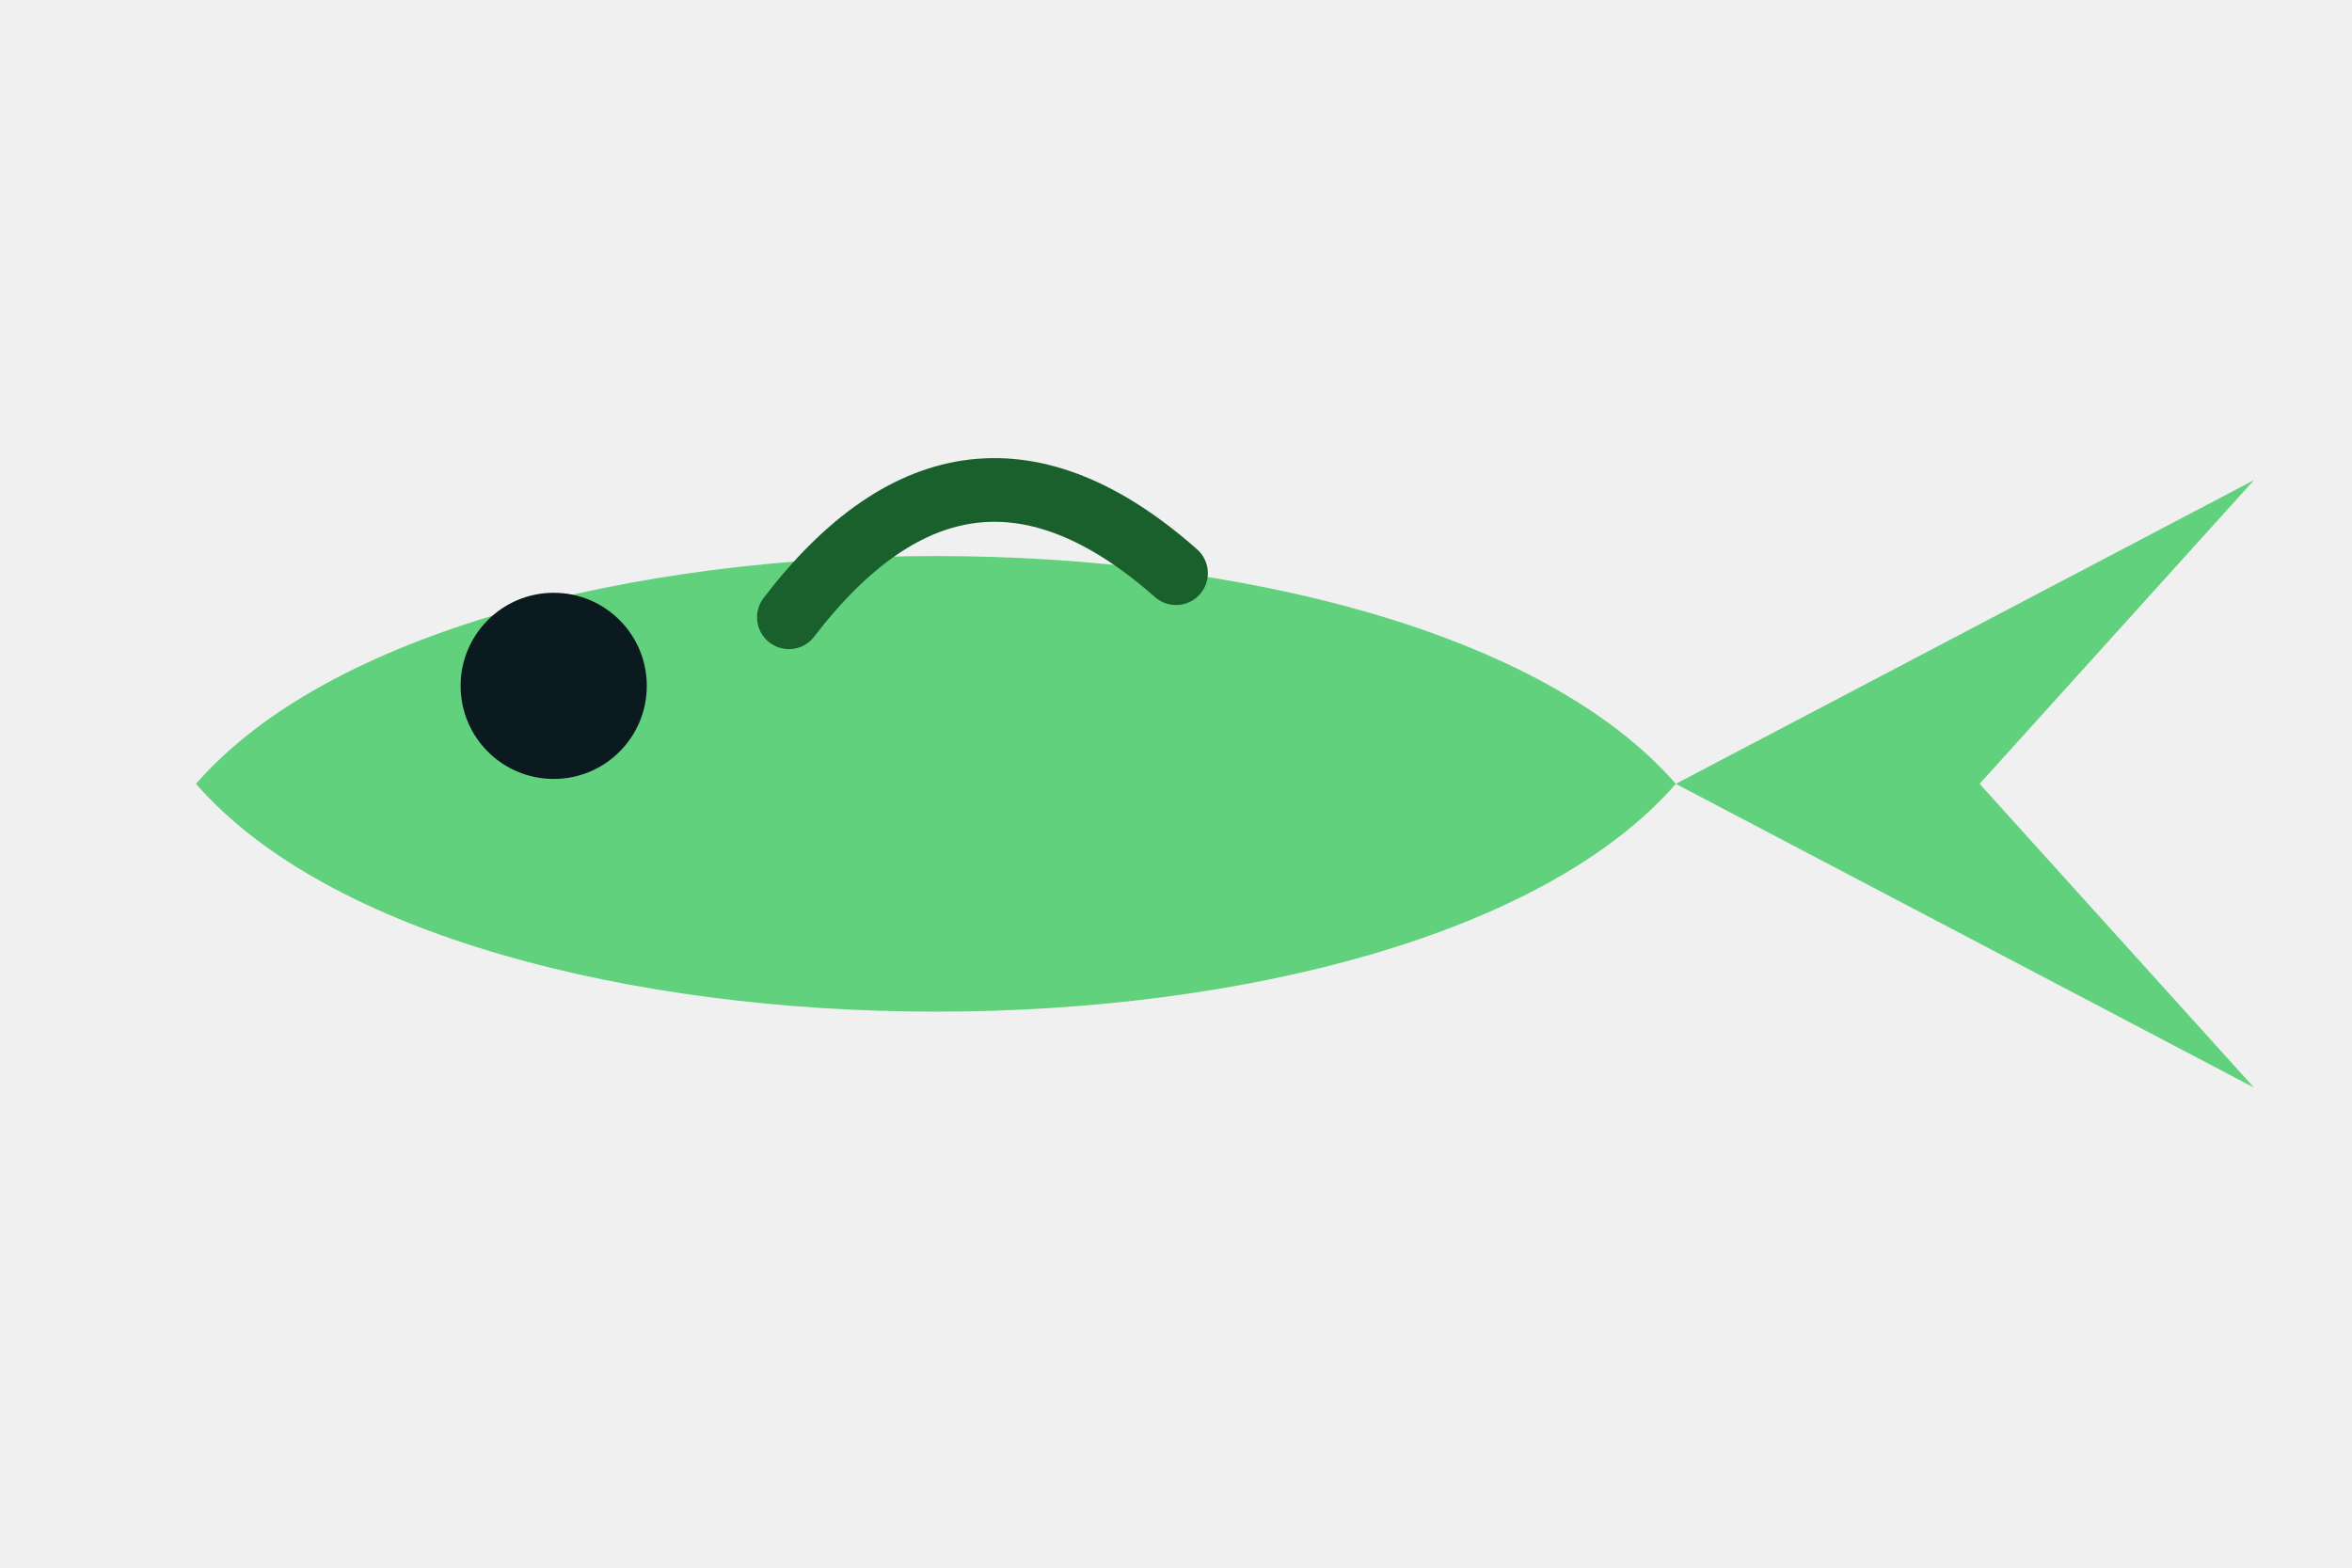
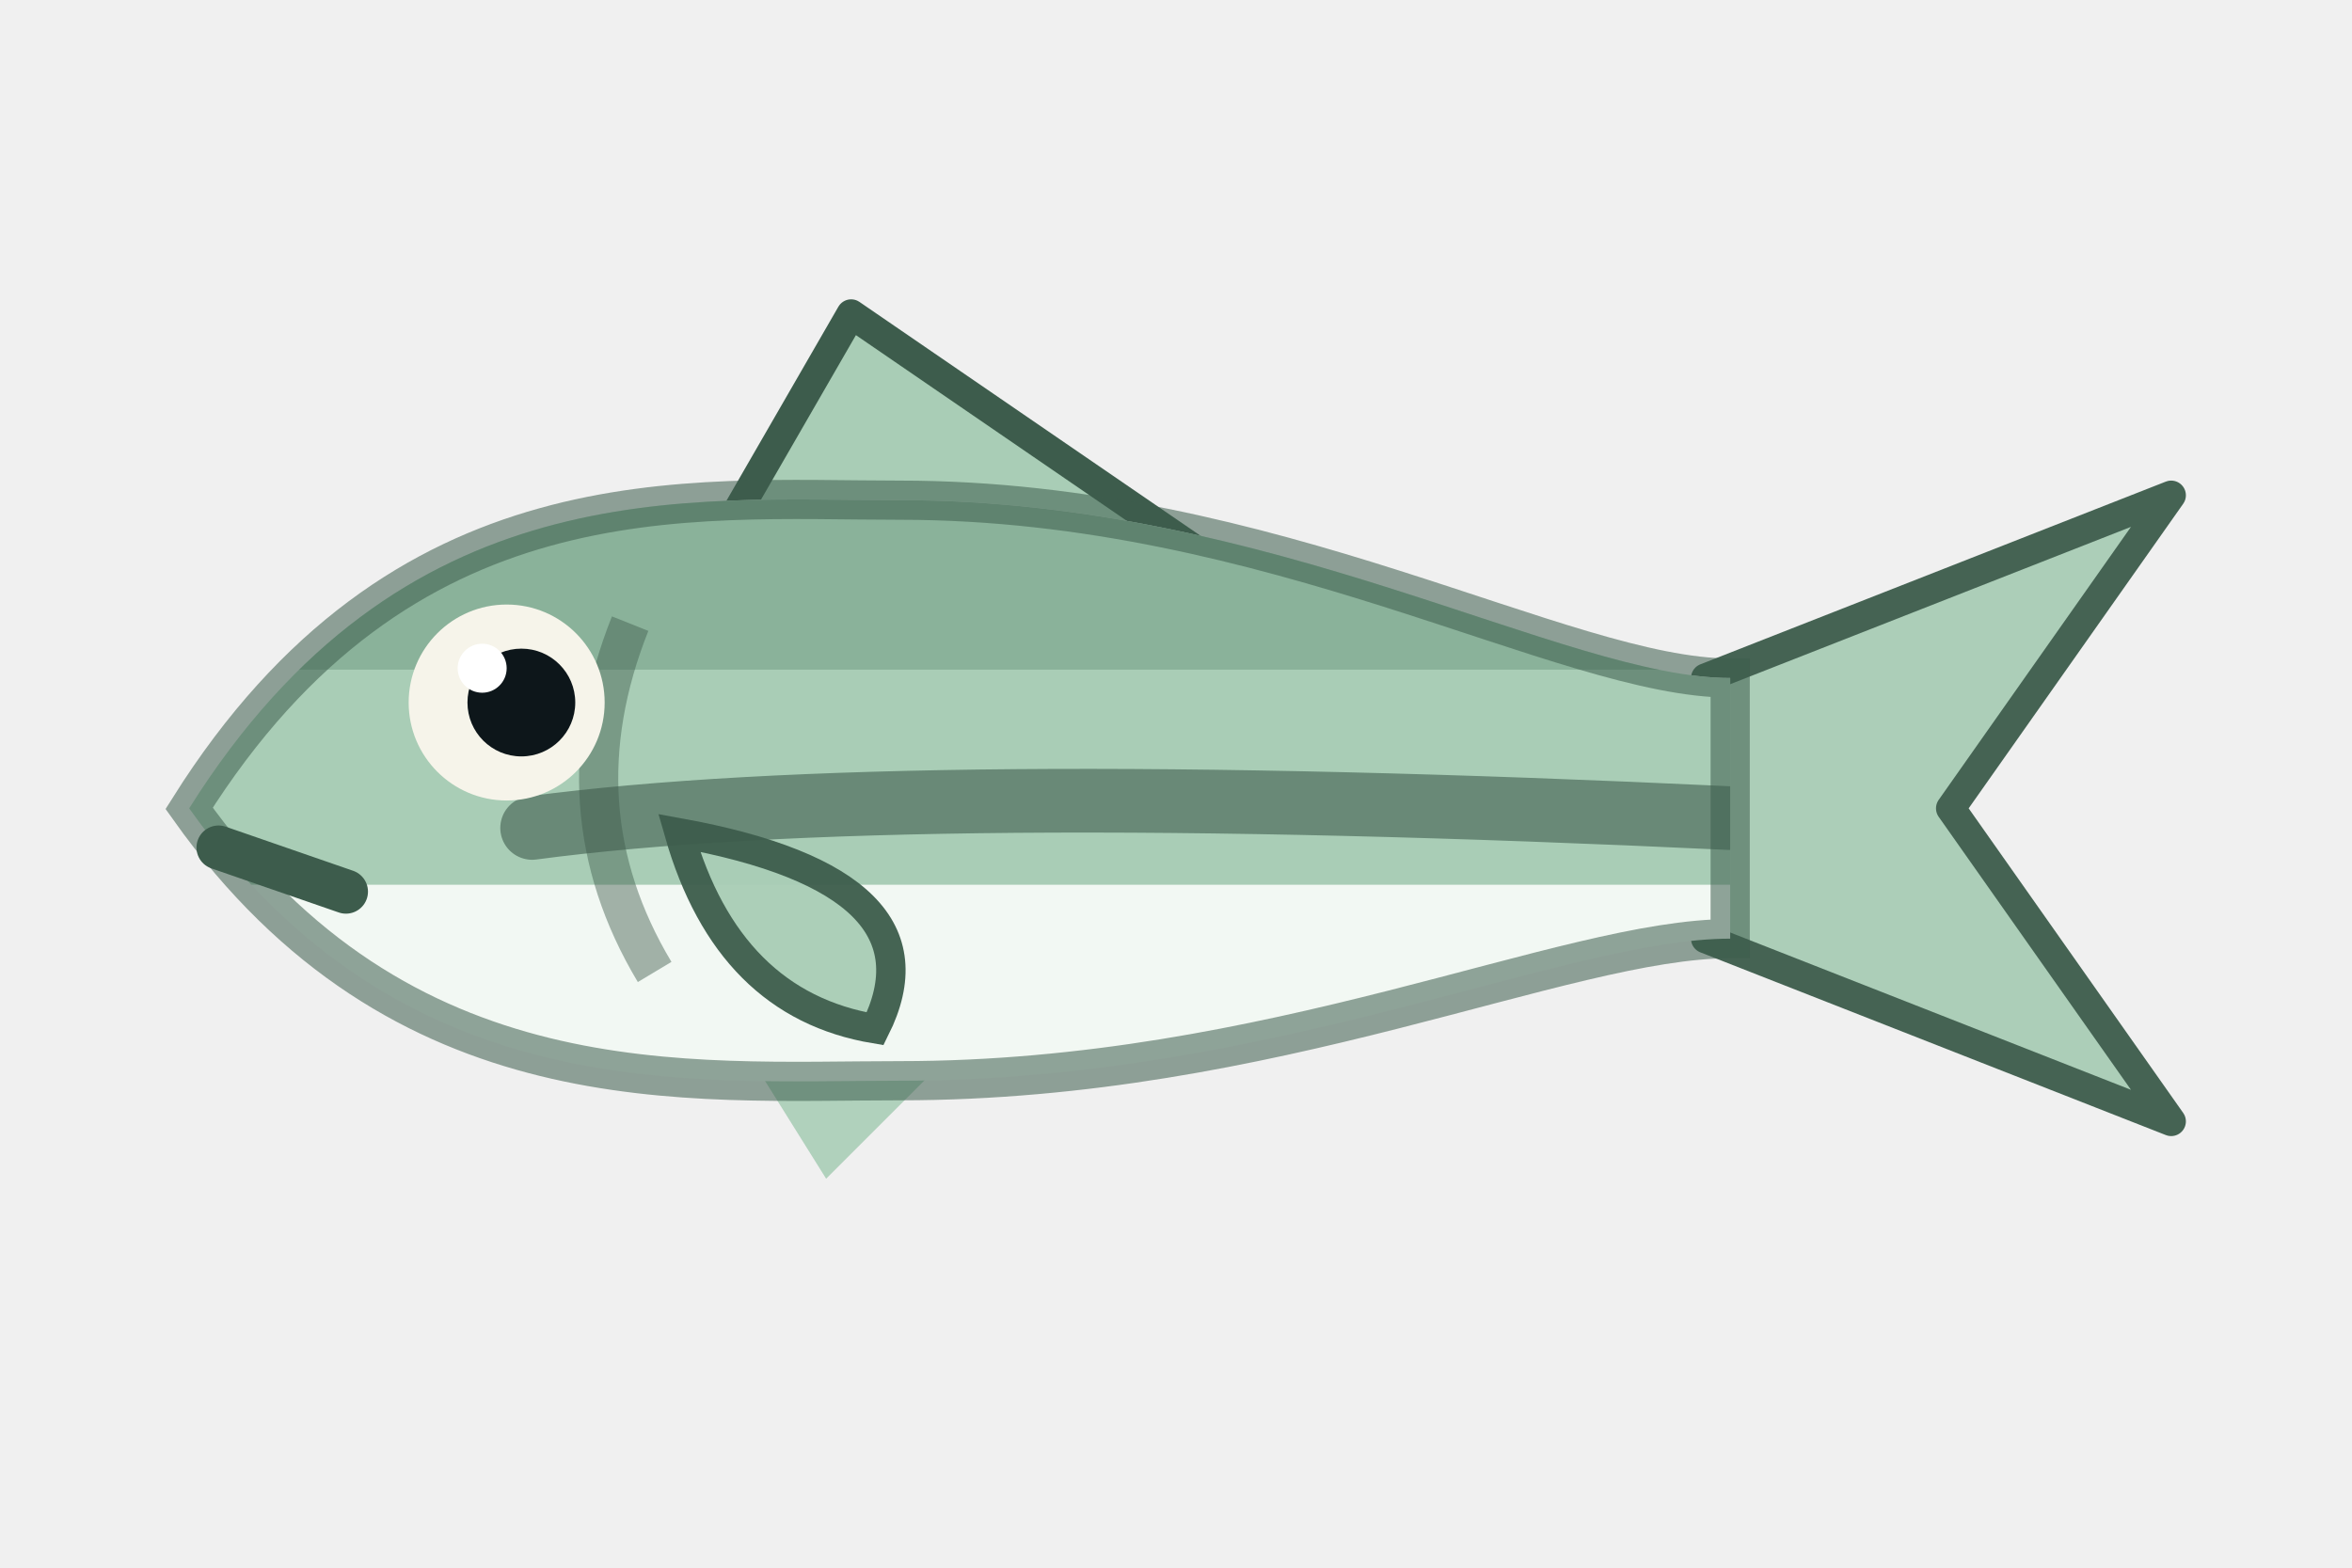
<svg xmlns="http://www.w3.org/2000/svg" viewBox="0 0 48 32">
-   <path d="M34.2 16L46.0 9.8L40.4 16L46.0 22.2z" fill="#61d17d" />
-   <path d="M4.0 16C9.4 9.8 28.8 9.8 34.2 16C28.8 22.2 9.4 22.2 4.0 16z" fill="#61d17d" />
-   <path d="M16.1 12.6q3.6 -4.7 7.9 -0.9" stroke="#1a602c" stroke-width="1.3" fill="none" stroke-linecap="round" />
-   <circle cx="11.3" cy="14.0" r="1.9" fill="#0a1a1e" />
+   <defs>
+     <clipPath id="b">
+       <path d="M3.86,16.5 C8.21,9.58 14.02,10.21 18.37,10.21 C25.99,10.21 31.92,13.84 35.31,13.84 L35.31,19.16 C31.92,19.16 25.99,22.06 18.37,22.06 C14.02,22.06 8.21,22.62 3.86,16.5 Z" />
+     </clipPath>
+   </defs>
+   <path d="M34.81,13.84 L44.31,10.11 L39.81,16.5 L44.31,22.89 L34.81,19.16 Z" fill="#a9cdb6" stroke="#3d5c4c" stroke-width="0.6" stroke-linejoin="round" opacity="0.95" />
+   <path d="M14.37,11.61 L17.37,6.41 L24.37,11.21 Z" fill="#a9cdb6" stroke="#3d5c4c" stroke-width="0.6" stroke-linejoin="round" />
+   <path d="M14.86,20.86 L16.86,24.06 L19.86,21.06 Z" fill="#a9cdb6" opacity="0.9" />
+   <path d="M3.86,16.5 C8.21,9.58 14.02,10.21 18.37,10.21 C25.99,10.21 31.92,13.84 35.31,13.84 L35.31,19.16 C31.92,19.16 25.99,22.06 18.37,22.06 C14.02,22.06 8.21,22.62 3.86,16.5 Z" fill="#f2f8f3" />
+   <g clip-path="url(#b)">
+     <rect x="0" y="0" width="48" height="18.06" fill="#a9cdb6" />
+     <rect x="0" y="0" width="48" height="13.67" fill="#5c8a70" opacity="0.4" />
+     <path d="M10.86,16.9 Q18.37,15.9 35.31,16.7" stroke="#3d5c4c" stroke-width="1.3" fill="none" opacity="0.6" stroke-linecap="round" />
+   </g>
+   <path d="M3.86,16.5 C8.21,9.58 14.02,10.21 18.37,10.21 C25.99,10.21 31.92,13.84 35.31,13.84 L35.31,19.16 C31.92,19.16 25.99,22.06 18.37,22.06 C14.02,22.06 8.21,22.62 3.86,16.5 Z" fill="none" stroke="#3d5c4c" stroke-width="0.8" opacity="0.55" />
+   <path d="M12.86,12.73 Q11.36,16.5 13.36,19.84" stroke="#3d5c4c" stroke-width="0.8" fill="none" opacity="0.45" />
+   <path d="M13.86,17 Q19.36,18 17.86,21 Q14.86,20.5 13.86,17 Z" fill="#a9cdb6" stroke="#3d5c4c" stroke-width="0.6" opacity="0.95" />
+   <circle cx="10.34" cy="14.34" r="2" fill="#f6f4ea" />
+   <circle cx="10.64" cy="14.34" r="1.1" fill="#0d161a" />
+   <circle cx="9.84" cy="13.64" r="0.5" fill="#fff" />
+   <path d="M4.46,17.3 l2.6,0.9" stroke="#3d5c4c" stroke-width="0.9" fill="none" stroke-linecap="round" />
</svg>
